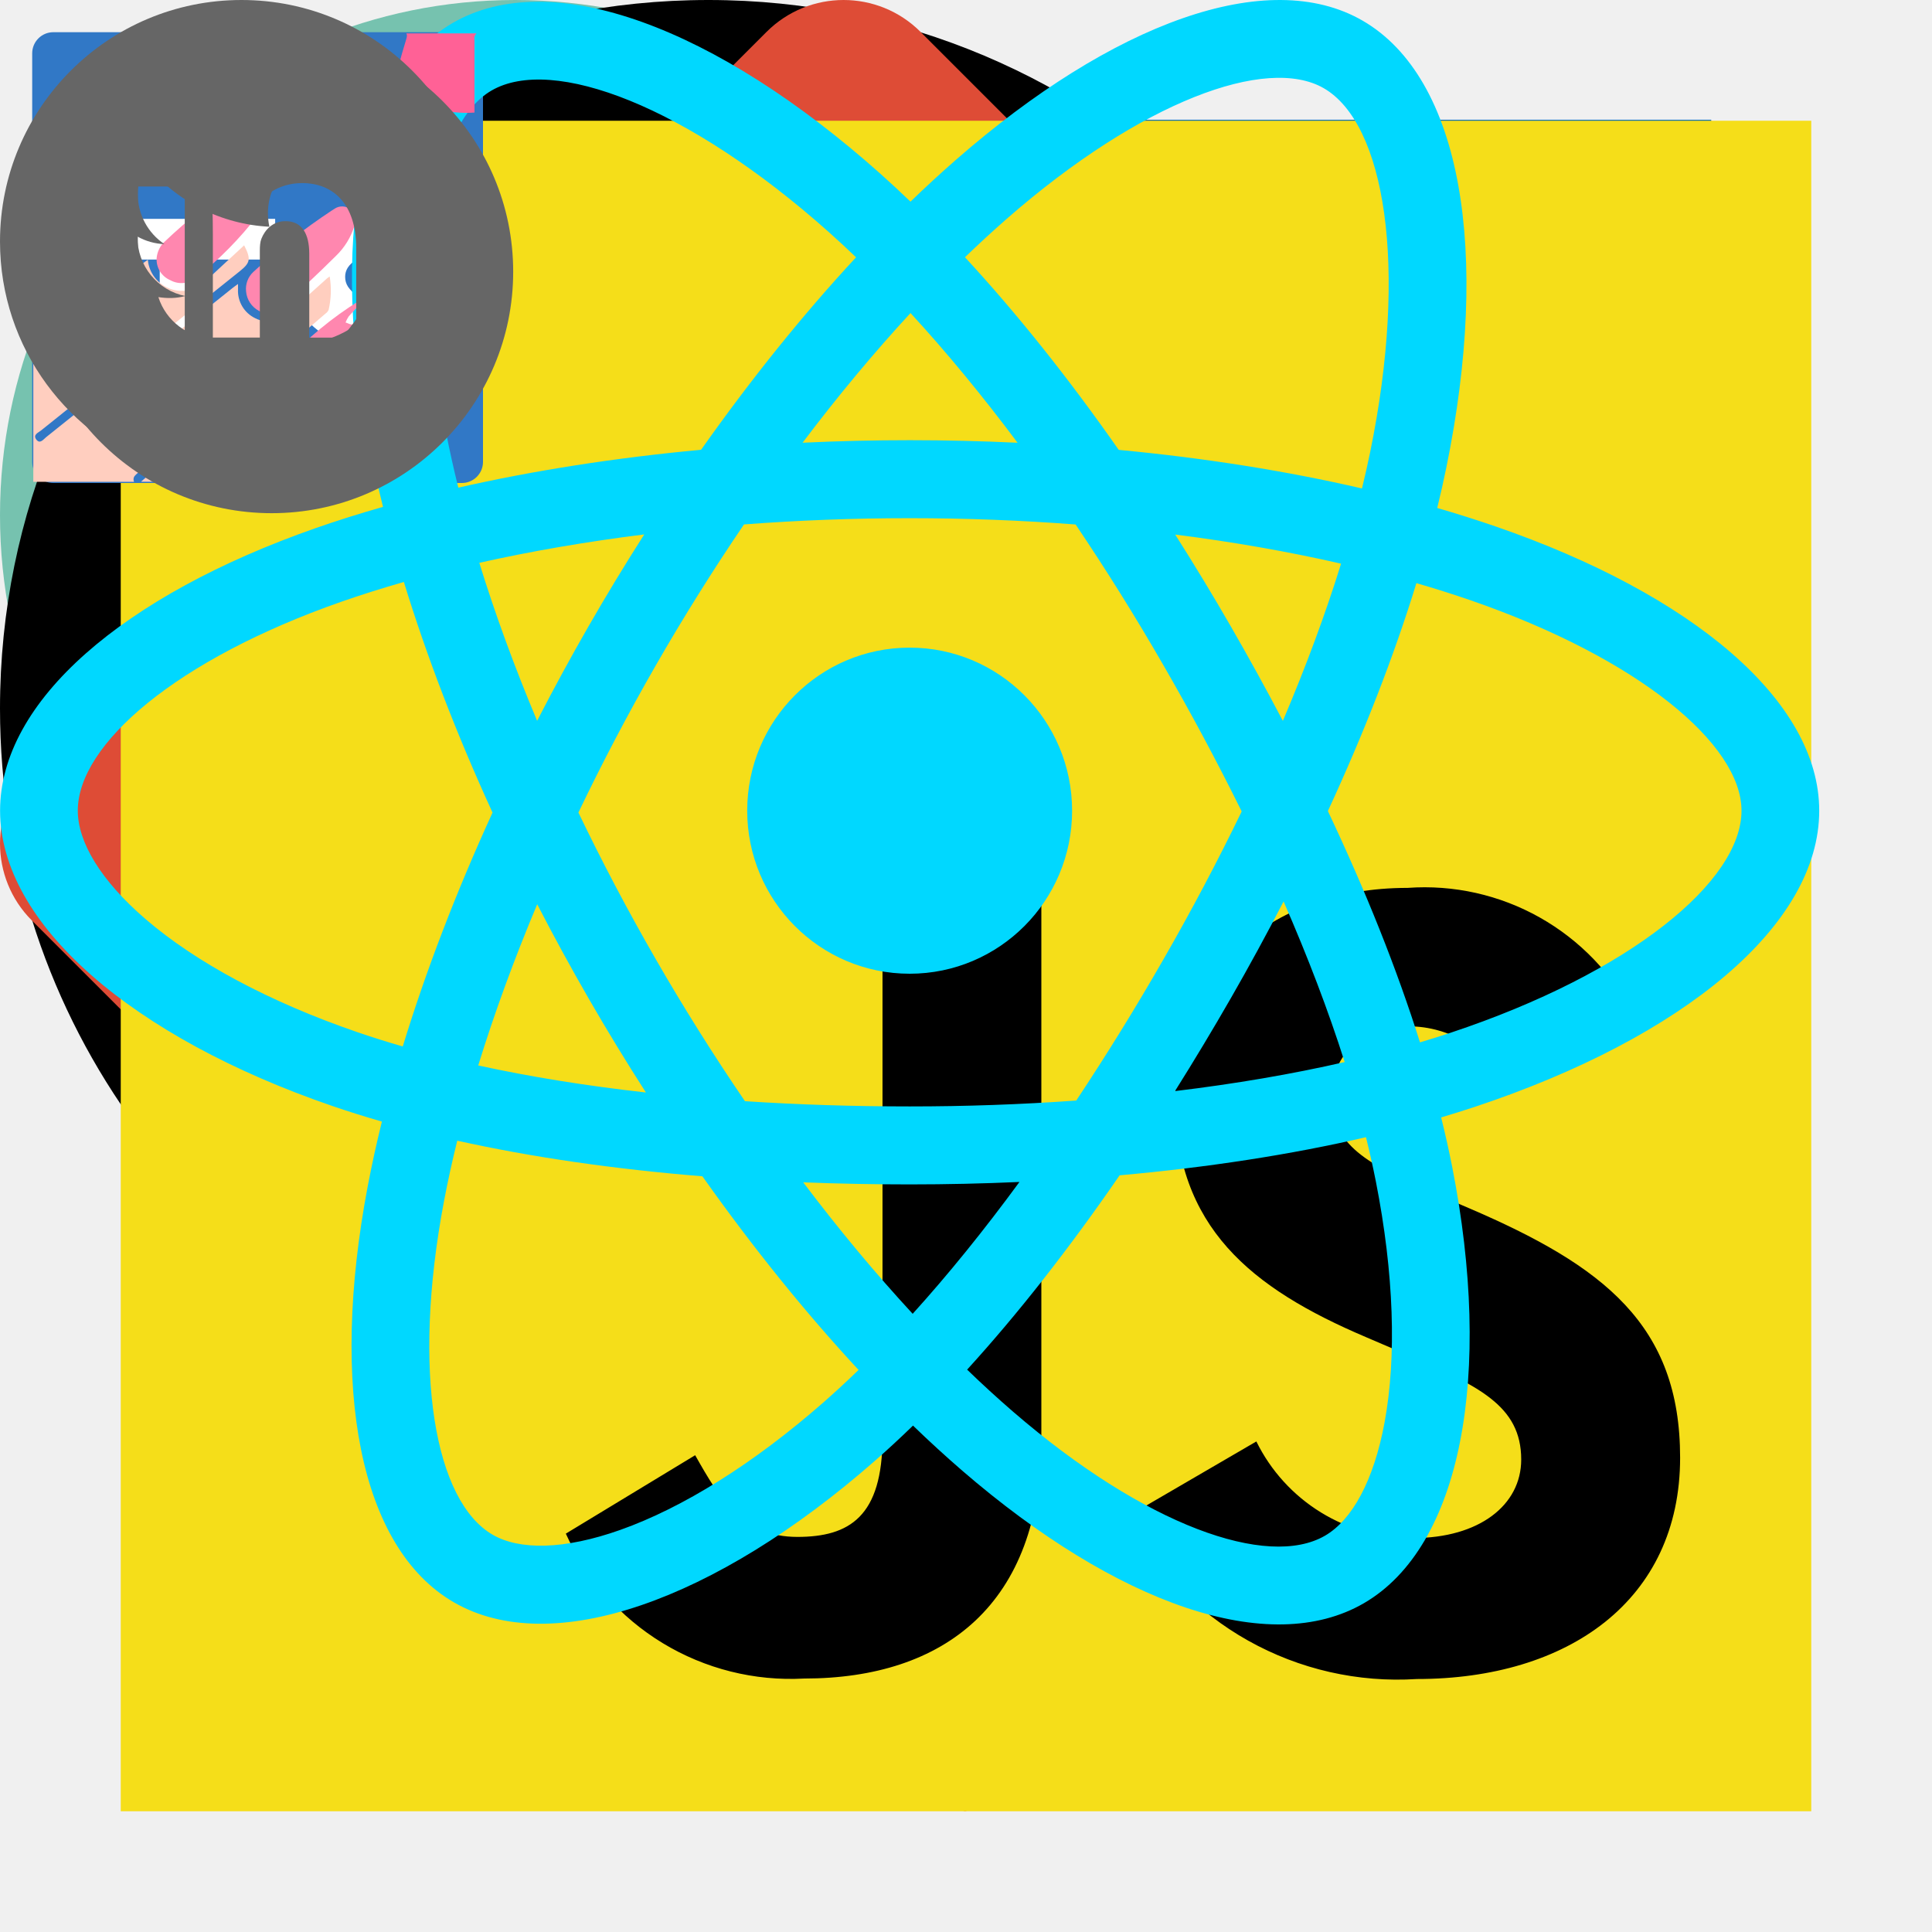
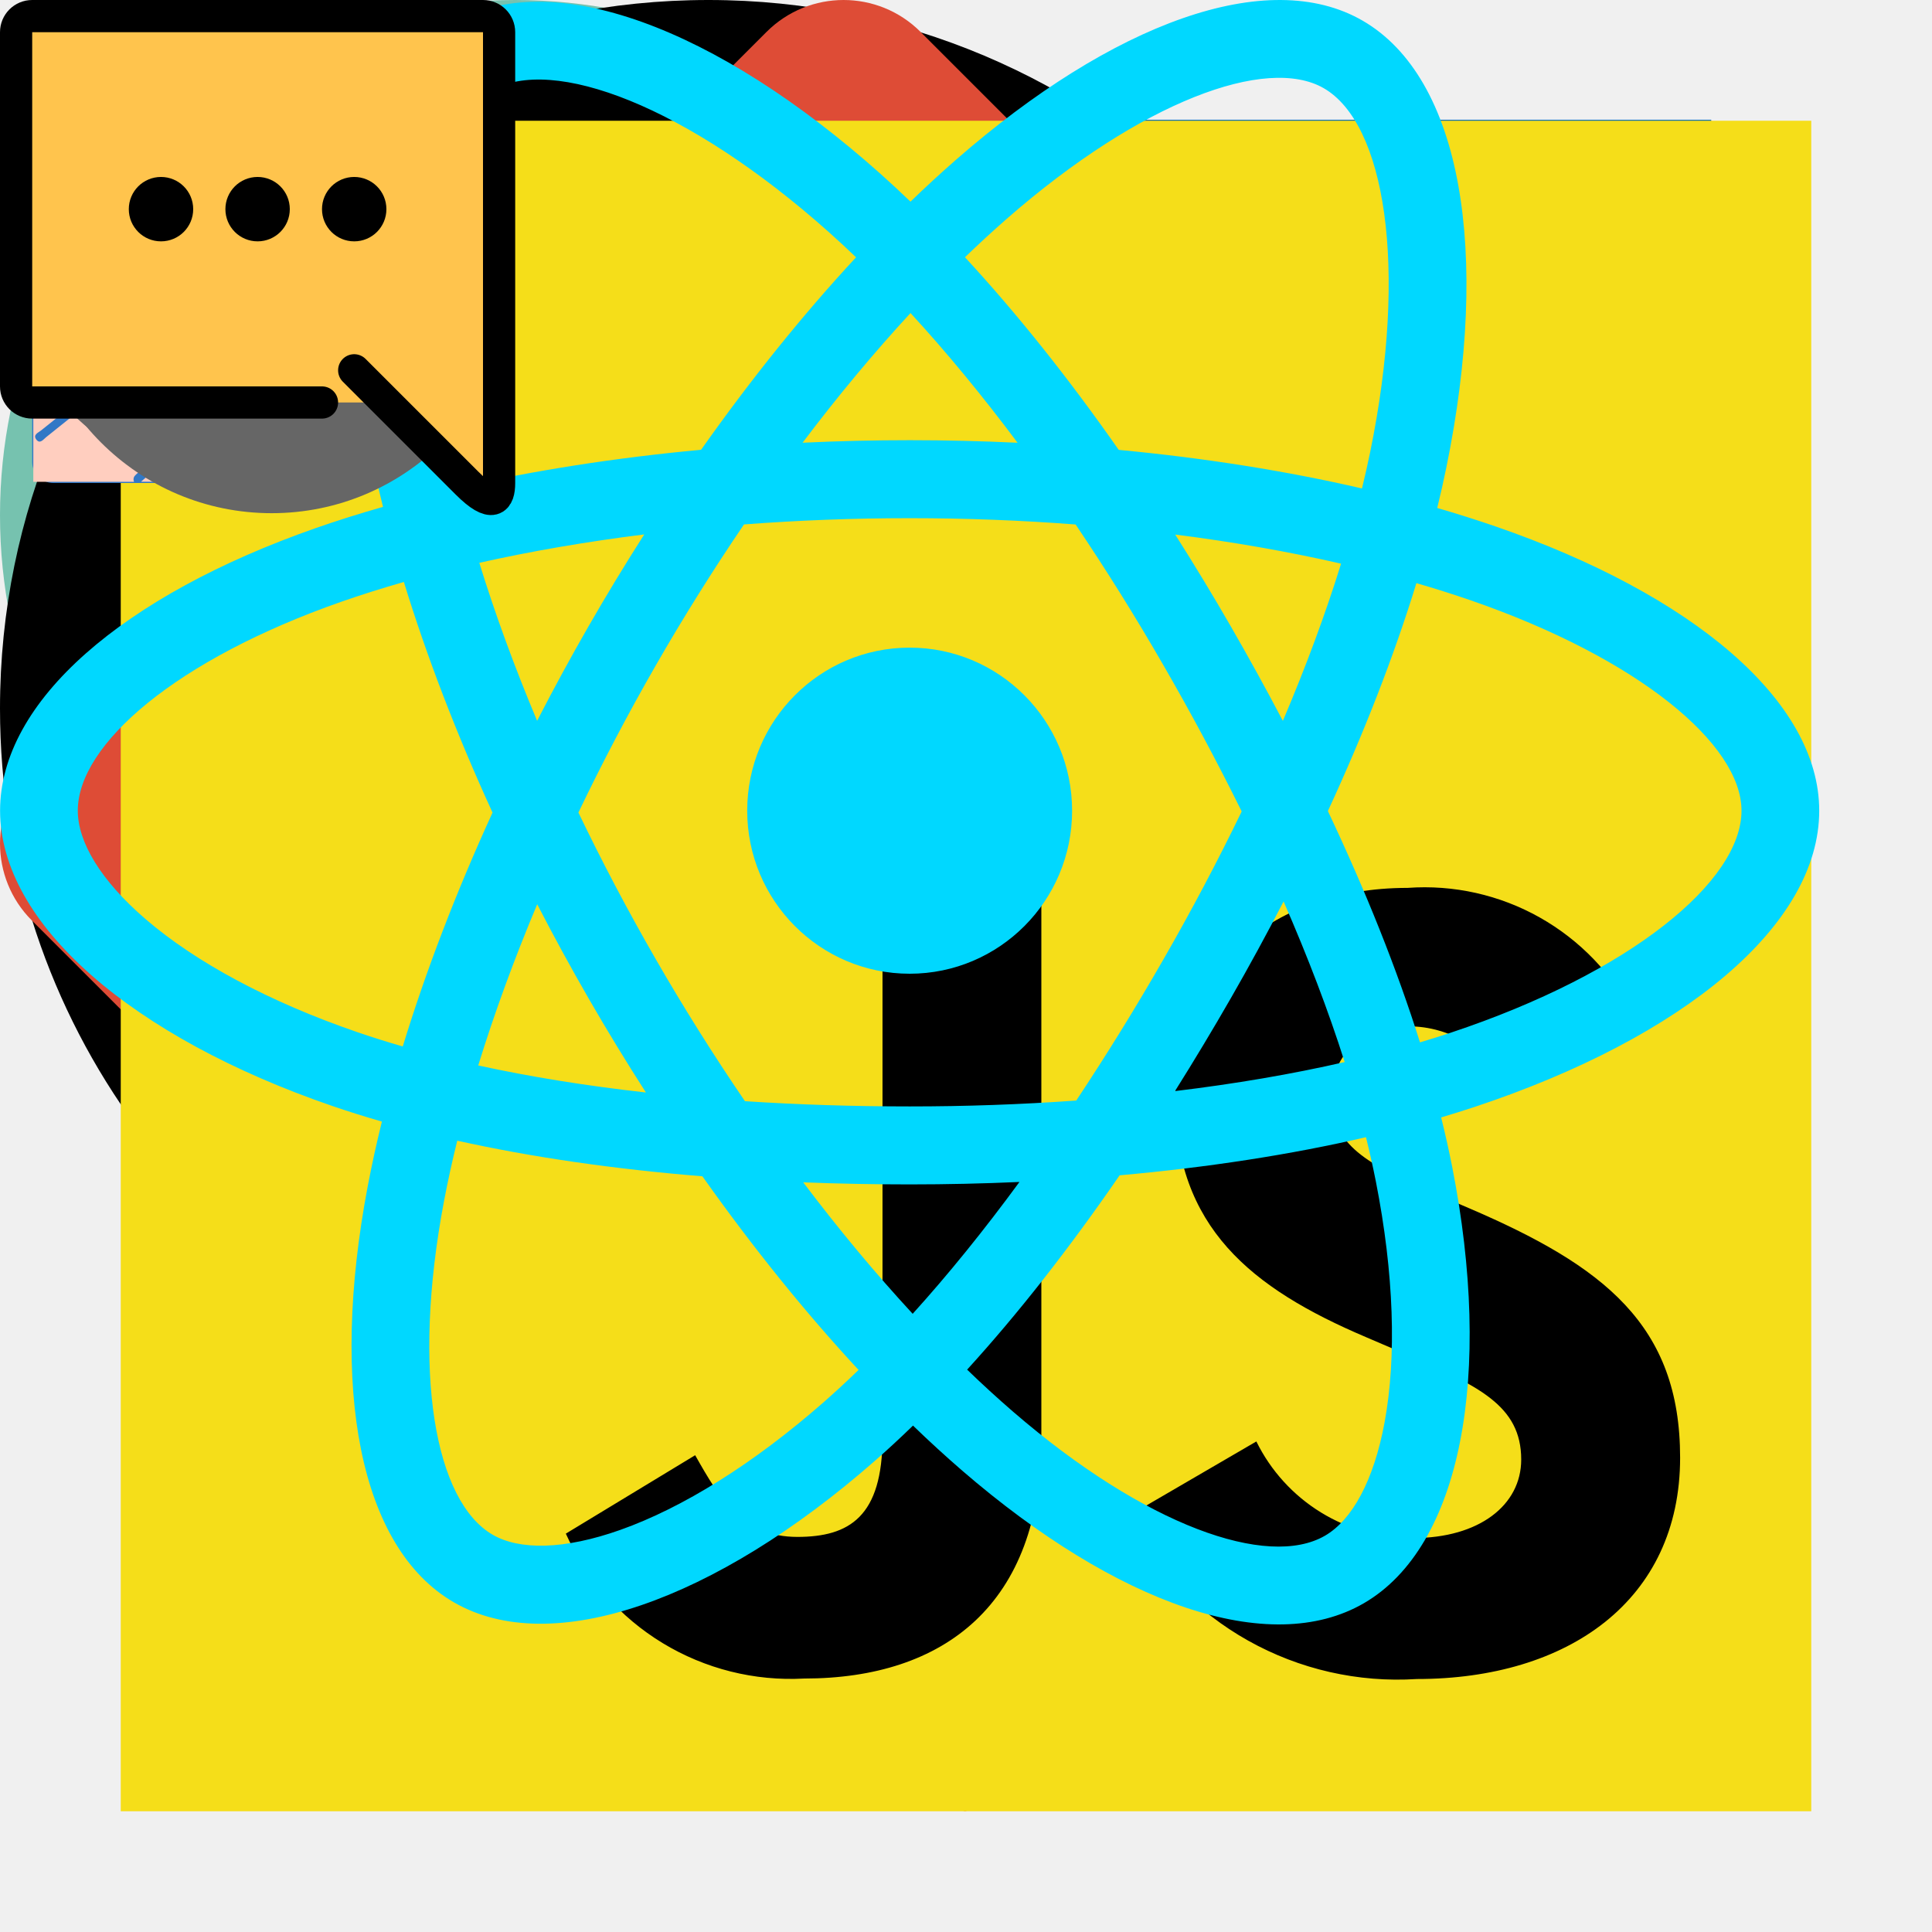
<svg xmlns="http://www.w3.org/2000/svg" width="120" height="120" viewBox="0 0 120 120" fill="none">
  <g id="logoSvg">
    <style type="text/css">
            .st0{fill:#76C2AF;}
            .st1{opacity:0.2;}
            .st2{fill:#231F20;}
            .st3{fill:#FFFFFF;}
            .st4{fill:#E0E0D1;}
            .st5{fill:#4F5D73;}
        </style>
    <g id="Layer_1">
      <g>
        <circle class="st0" cx="32" cy="32" r="32" />
      </g>
      <g class="st1">
        <path class="st2" d="M44,52c0,1.1-0.9,2-2,2H22c-1.1,0-2-0.9-2-2l0,0c0-1.1,0.9-2,2-2h20C43.1,50,44,50.9,44,52L44,52z" />
      </g>
      <g>
        <path class="st3" d="M44,50c0,1.1-0.9,2-2,2H22c-1.1,0-2-0.9-2-2l0,0c0-1.1,0.9-2,2-2h20C43.1,48,44,48.9,44,50L44,50z" />
      </g>
      <g>
        <path class="st4" d="M37,42c0,0-1,6,3,6c0,0-20,0-16,0s3-6,3-6H37z" />
      </g>
      <g class="st1">
        <g>
          <path class="st2" d="M52,40c0,2.2-1.8,4-4,4H16c-2.2,0-4-1.8-4-4V18c0-2.2,1.8-4,4-4h32c2.2,0,4,1.8,4,4V40z" />
        </g>
      </g>
      <g>
        <g>
          <path class="st5" d="M16,40.5c-1.4,0-2.5-1.1-2.5-2.5V16c0-1.4,1.1-2.5,2.5-2.5h32c1.4,0,2.5,1.1,2.5,2.5v22     c0,1.4-1.1,2.5-2.5,2.5H16z" />
        </g>
        <g>
          <path class="st3" d="M48,15c0.6,0,1,0.4,1,1v22c0,0.6-0.4,1-1,1H16c-0.6,0-1-0.4-1-1V16c0-0.6,0.4-1,1-1H48 M48,12H16     c-2.2,0-4,1.8-4,4v22c0,2.2,1.8,4,4,4h32c2.2,0,4-1.8,4-4V16C52,13.8,50.2,12,48,12L48,12z" />
        </g>
      </g>
      <g class="st1">
        <polygon class="st3" points="50,39.9 50,13.9 26.2,13.9 41.2,39.9   " />
      </g>
    </g>
    <g id="Layer_2">
        </g>
  </g>
  <g id="htmlSvg">
    <path d="M22.132 102.004L13.706 7.5H106.294L97.856 101.989L59.944 112.5L22.132 102.004Z" fill="#E44F26" />
    <path d="M60 104.468L90.638 95.974L97.845 15.229H60V104.468Z" fill="#F1662A" />
    <path d="M60 50.276H44.663L43.605 38.407H60V26.816H30.938L31.215 29.929L34.061 61.867H60V50.276ZM60 80.377L59.947 80.392L47.04 76.909L46.215 67.665H34.579L36.203 85.86L59.947 92.453L60 92.438V80.377Z" fill="#EBEBEB" />
    <path d="M59.959 50.276V61.867H74.231L72.889 76.901L59.959 80.389V92.449L83.723 85.86L83.895 83.903L86.618 53.389L86.903 50.276H59.959ZM59.959 26.816V38.407H87.957L88.189 35.805L88.718 29.929L88.995 26.816H59.959Z" fill="white" />
  </g>
  <g id="cssSvg">
    <path d="M22.133 101.154L13.71 7.438H106.29L97.856 101.139L59.944 111.562L22.133 101.154Z" fill="#1572B6" />
    <path d="M60 103.597L90.638 95.174L97.845 15.102H60V103.597Z" fill="#33A9DC" />
    <path d="M60 49.054H75.338L76.395 37.284H60V25.79H89.062L88.785 28.872L85.939 60.549H60V49.054Z" fill="white" />
    <path d="M60.071 78.904L60.019 78.919L47.111 75.461L46.286 66.294H34.65L36.274 84.341L60.015 90.879L60.071 90.864V78.904Z" fill="#EBEBEB" />
    <path d="M74.351 60.062L72.956 75.453L60.03 78.912V90.871L83.79 84.341L83.966 82.4L85.98 60.062H74.351Z" fill="white" />
    <path d="M60.041 25.79V37.284H32.044L31.811 34.7L31.282 28.872L31.005 25.79H60.041ZM60 49.054V60.549H47.254L47.021 57.964L46.496 52.137L46.219 49.054H60Z" fill="#EBEBEB" />
  </g>
  <g id="githubSvg">
    <path fill-rule="evenodd" clip-rule="evenodd" d="M44 0C19.69 0 0 19.69 0 44C0 63.47 12.595 79.915 30.085 85.745C32.285 86.13 33.11 84.81 33.11 83.655C33.11 82.61 33.055 79.145 33.055 75.46C22 77.495 19.14 72.765 18.26 70.29C17.765 69.025 15.62 65.12 13.75 64.075C12.21 63.25 10.01 61.215 13.695 61.16C17.16 61.105 19.635 64.35 20.46 65.67C24.42 72.325 30.745 70.455 33.275 69.3C33.66 66.44 34.815 64.515 36.08 63.415C26.29 62.315 16.06 58.52 16.06 41.69C16.06 36.905 17.765 32.945 20.57 29.865C20.13 28.765 18.59 24.255 21.01 18.205C21.01 18.205 24.695 17.05 33.11 22.715C36.63 21.725 40.37 21.23 44.11 21.23C47.85 21.23 51.59 21.725 55.11 22.715C63.525 16.995 67.21 18.205 67.21 18.205C69.63 24.255 68.09 28.765 67.65 29.865C70.455 32.945 72.16 36.85 72.16 41.69C72.16 58.575 61.875 62.315 52.085 63.415C53.68 64.79 55.055 67.43 55.055 71.555C55.055 77.44 55 82.17 55 83.655C55 84.81 55.825 86.185 58.025 85.745C66.76 82.796 74.35 77.182 79.727 69.694C85.104 62.205 87.997 53.219 88 44C88 19.69 68.31 0 44 0Z" fill="black" />
  </g>
  <g id="gitSvg">
    <g clip-path="url(#clip0_2_5685)">
      <path d="M103.02 47.822L57.176 1.98C54.537 -0.66 50.255 -0.66 47.613 1.98L38.094 11.5L50.17 23.576C52.976 22.628 56.194 23.264 58.431 25.501C60.679 27.753 61.311 30.998 60.339 33.813L71.978 45.452C74.793 44.482 78.042 45.109 80.291 47.362C83.434 50.504 83.434 55.596 80.291 58.74C77.147 61.884 72.055 61.884 68.909 58.74C66.545 56.373 65.961 52.901 67.158 49.989L56.305 39.135L56.303 67.697C57.09 68.086 57.809 68.6 58.431 69.219C61.574 72.361 61.574 77.453 58.431 80.6C55.287 83.742 50.193 83.742 47.053 80.6C43.91 77.453 43.91 72.361 47.053 69.219C47.807 68.466 48.702 67.869 49.687 67.463V38.635C48.7 38.232 47.805 37.635 47.053 36.879C44.672 34.501 44.1 31.007 45.32 28.083L33.415 16.177L1.981 47.61C-0.66 50.252 -0.66 54.535 1.981 57.175L47.826 103.018C50.465 105.658 54.746 105.658 57.389 103.018L103.019 57.388C105.66 54.747 105.66 50.462 103.019 47.822" fill="#DE4C36" />
    </g>
    <defs>
      <clipPath id="clip0_2_5685">
        <rect width="105" height="105" fill="white" />
      </clipPath>
    </defs>
  </g>
  <g id="jsSvg">
    <path d="M7.5 7.5H112.5V112.5H7.5V7.5Z" fill="#F5DE19" />
    <path d="M78.034 89.531C78.928 91.349 80.318 92.876 82.043 93.938C83.768 94.999 85.758 95.552 87.784 95.531C91.871 95.531 94.485 93.487 94.485 90.656C94.485 87.281 91.8 86.074 87.3 84.105L84.832 83.047C77.707 80.014 72.983 76.215 72.983 68.183C72.983 60.784 78.608 55.148 87.431 55.148C90.288 54.941 93.142 55.581 95.637 56.986C98.132 58.391 100.159 60.499 101.464 63.049L93.75 67.98C93.248 66.716 92.373 65.635 91.242 64.879C90.111 64.124 88.776 63.73 87.416 63.75C86.823 63.691 86.224 63.755 85.657 63.94C85.09 64.125 84.567 64.427 84.123 64.824C83.679 65.222 83.323 65.709 83.077 66.252C82.831 66.795 82.701 67.384 82.695 67.98C82.695 70.939 84.529 72.139 88.763 73.98L91.23 75.037C99.615 78.634 104.355 82.297 104.355 90.536C104.355 99.42 97.376 104.287 88.005 104.287C84.354 104.52 80.713 103.691 77.522 101.901C74.332 100.11 71.727 97.434 70.024 94.196L78.034 89.531ZM43.178 90.386C44.726 93.135 46.136 95.46 49.526 95.46C52.766 95.46 54.814 94.192 54.814 89.261V55.71H64.68V89.392C64.68 99.608 58.68 104.257 49.946 104.257C46.859 104.426 43.793 103.657 41.151 102.051C38.51 100.444 36.416 98.076 35.145 95.257L43.178 90.386Z" fill="black" />
  </g>
  <g id="typeScriptSvg">
    <rect x="2" y="2" width="28" height="28" rx="1.312" style="fill:#3178c6" />
    <path d="M18.245,23.759v3.068a6.492,6.492,0,0,0,1.764.575,11.56,11.56,0,0,0,2.146.192,9.968,9.968,0,0,0,2.088-.211,5.11,5.11,0,0,0,1.735-.7,3.542,3.542,0,0,0,1.181-1.266,4.469,4.469,0,0,0,.186-3.394,3.409,3.409,0,0,0-.717-1.117,5.236,5.236,0,0,0-1.123-.877,12.027,12.027,0,0,0-1.477-.734q-.6-.249-1.08-.484a5.5,5.5,0,0,1-.813-.479,2.089,2.089,0,0,1-.516-.518,1.091,1.091,0,0,1-.181-.618,1.039,1.039,0,0,1,.162-.571,1.4,1.4,0,0,1,.459-.436,2.439,2.439,0,0,1,.726-.283,4.211,4.211,0,0,1,.956-.1,5.942,5.942,0,0,1,.808.058,6.292,6.292,0,0,1,.856.177,5.994,5.994,0,0,1,.836.3,4.657,4.657,0,0,1,.751.422V13.9a7.509,7.509,0,0,0-1.525-.4,12.426,12.426,0,0,0-1.9-.129,8.767,8.767,0,0,0-2.064.235,5.239,5.239,0,0,0-1.716.733,3.655,3.655,0,0,0-1.171,1.271,3.731,3.731,0,0,0-.431,1.845,3.588,3.588,0,0,0,.789,2.34,6,6,0,0,0,2.395,1.639q.63.26,1.175.509a6.458,6.458,0,0,1,.942.517,2.463,2.463,0,0,1,.626.585,1.2,1.2,0,0,1,.23.719,1.1,1.1,0,0,1-.144.552,1.269,1.269,0,0,1-.435.441,2.381,2.381,0,0,1-.726.292,4.377,4.377,0,0,1-1.018.105,5.773,5.773,0,0,1-1.969-.35A5.874,5.874,0,0,1,18.245,23.759Zm-5.154-7.638h4V13.594H5.938v2.527H9.92V27.375h3.171Z" style="fill:#ffffff;fill-rule:evenodd" />
  </g>
  <g id="reactSvg">
    <g clip-path="url(#clip0_2_5687)">
      <path d="M92.906 32.703C91.703 32.289 90.49 31.905 89.269 31.552C89.474 30.711 89.663 29.879 89.83 29.062C92.584 15.648 90.784 4.842 84.636 1.284C78.742 -2.127 69.102 1.429 59.366 9.933C58.406 10.773 57.468 11.637 56.552 12.524C55.939 11.934 55.315 11.356 54.68 10.789C44.477 1.696 34.249 -2.136 28.108 1.432C22.219 4.854 20.475 15.013 22.954 27.725C23.2 28.984 23.479 30.237 23.789 31.482C22.341 31.895 20.944 32.334 19.607 32.802C7.644 36.988 0.005 43.548 0.005 50.353C0.005 57.381 8.206 64.43 20.666 68.704C21.676 69.049 22.695 69.369 23.721 69.663C23.387 71.004 23.092 72.354 22.834 73.711C20.471 86.204 22.316 96.122 28.189 99.522C34.255 103.033 44.437 99.425 54.35 90.727C55.154 90.02 55.941 89.293 56.708 88.546C57.7 89.507 58.719 90.439 59.763 91.343C69.366 99.636 78.85 102.985 84.718 99.576C90.778 96.055 92.748 85.4 90.191 72.436C89.989 71.42 89.763 70.409 89.513 69.405C90.228 69.192 90.93 68.973 91.614 68.746C104.567 64.438 112.995 57.475 112.995 50.353C112.995 43.523 105.109 36.919 92.906 32.703ZM90.096 64.147C89.478 64.353 88.844 64.55 88.198 64.743C86.768 60.2 84.838 55.368 82.477 50.376C84.73 45.504 86.586 40.734 87.976 36.22C89.132 36.556 90.253 36.91 91.335 37.283C101.791 40.896 108.168 46.237 108.168 50.353C108.168 54.737 101.28 60.428 90.096 64.147ZM85.456 73.376C86.586 79.109 86.748 84.292 85.999 88.344C85.326 91.984 83.973 94.412 82.299 95.384C78.738 97.453 71.123 94.764 62.911 87.671C61.94 86.831 60.993 85.963 60.07 85.07C63.254 81.576 66.436 77.513 69.541 73.001C75.004 72.514 80.164 71.719 84.844 70.633C85.069 71.543 85.273 72.457 85.456 73.376ZM38.526 95.026C35.047 96.259 32.276 96.295 30.601 95.325C27.037 93.262 25.555 85.298 27.576 74.615C27.816 73.353 28.091 72.097 28.401 70.85C33.029 71.878 38.152 72.617 43.627 73.062C46.754 77.478 50.028 81.536 53.327 85.089C52.626 85.77 51.908 86.434 51.174 87.079C46.79 90.925 42.397 93.654 38.526 95.026ZM22.228 64.12C16.718 62.23 12.168 59.774 9.049 57.093C6.246 54.685 4.832 52.293 4.832 50.353C4.832 46.223 10.966 40.956 21.196 37.377C22.438 36.943 23.737 36.533 25.085 36.148C26.5 40.764 28.354 45.59 30.592 50.471C28.325 55.423 26.444 60.327 25.016 64.997C24.08 64.728 23.15 64.436 22.228 64.12ZM27.691 26.795C25.567 15.903 26.978 7.687 30.527 5.625C34.307 3.429 42.665 6.56 51.475 14.412C52.05 14.925 52.615 15.448 53.171 15.982C49.888 19.52 46.644 23.548 43.545 27.937C38.231 28.431 33.144 29.225 28.468 30.289C28.18 29.131 27.921 27.966 27.691 26.795V26.795ZM76.43 38.874C75.325 36.959 74.18 35.068 72.994 33.202C76.599 33.66 80.053 34.267 83.297 35.01C82.323 38.142 81.109 41.417 79.681 44.775C78.636 42.787 77.553 40.819 76.43 38.874ZM56.554 19.444C58.781 21.865 61.01 24.568 63.203 27.5C58.755 27.289 54.298 27.289 49.849 27.498C52.044 24.592 54.293 21.893 56.554 19.444ZM36.551 38.907C35.442 40.837 34.379 42.792 33.361 44.771C31.956 41.425 30.753 38.136 29.771 34.958C32.995 34.235 36.433 33.643 40.015 33.194C38.816 35.07 37.661 36.975 36.551 38.907V38.907ZM40.118 67.857C36.417 67.442 32.927 66.881 29.704 66.177C30.702 62.943 31.931 59.583 33.367 56.165C34.389 58.146 35.457 60.103 36.57 62.033C37.715 64.018 38.9 65.961 40.118 67.857ZM56.688 81.603C54.4 79.126 52.118 76.385 49.889 73.437C52.053 73.522 54.258 73.566 56.5 73.566C58.803 73.566 61.08 73.514 63.32 73.414C61.12 76.415 58.899 79.159 56.688 81.603ZM79.726 55.991C81.237 59.446 82.509 62.788 83.52 65.967C80.244 66.717 76.707 67.321 72.98 67.77C74.174 65.87 75.331 63.946 76.449 62C77.586 60.021 78.678 58.018 79.726 55.991ZM72.268 59.579C70.556 62.563 68.749 65.491 66.847 68.357C63.404 68.602 59.952 68.723 56.5 68.722C52.984 68.722 49.563 68.612 46.27 68.397C44.319 65.538 42.477 62.605 40.747 59.606H40.748C39.026 56.623 37.418 53.575 35.926 50.468C37.414 47.362 39.017 44.312 40.733 41.327L40.733 41.327C42.448 38.341 44.275 35.421 46.211 32.573C49.571 32.318 53.017 32.185 56.499 32.185H56.5C59.998 32.185 63.448 32.319 66.808 32.577C68.724 35.419 70.54 38.33 72.252 41.301C73.974 44.28 75.598 47.315 77.123 50.4C75.614 53.517 73.994 56.578 72.268 59.579ZM82.225 5.481C86.009 7.671 87.48 16.502 85.103 28.084C84.951 28.823 84.781 29.576 84.595 30.339C79.907 29.253 74.817 28.445 69.487 27.943C66.383 23.506 63.166 19.472 59.936 15.979C60.782 15.16 61.649 14.363 62.535 13.587C70.877 6.301 78.673 3.425 82.225 5.481ZM56.5 40.226C62.072 40.226 66.59 44.76 66.59 50.353C66.59 55.946 62.072 60.48 56.5 60.48C50.928 60.48 46.41 55.946 46.41 50.353C46.41 44.76 50.928 40.226 56.5 40.226Z" fill="#00D8FF" />
    </g>
    <defs>
      <clipPath id="clip0_2_5687">
        <rect width="113" height="101" fill="white" />
      </clipPath>
    </defs>
  </g>
  <g id="styledComponentsSvg">
    <path d="m18.05 29.6c.042-.095.148-.161.225-.241 1.175-1.232 2.36-2.453 3.519-3.7a3.2 3.2 0 0 0 1.014-2.659 5.925 5.925 0 0 0 -.143-.624c-.316.3-.61.573-.906.848-.46.428-.918.858-1.382 1.281a1.931 1.931 0 0 1 -2.148.419 1.973 1.973 0 0 1 -1.29-1.75 1.04 1.04 0 0 0 -.043-.146c-.353.3-.691.576-1.026.86l-6.963 5.9c-.048.041-.1.092-.145.132h9.283l-.014-.009c-.05-.035-.024-.219.019-.311z" fill="#ffcebf" />
    <path d="m8.337 29.6a1.239 1.239 0 0 1 .295-.276l9.636-8.175q.986-.837 1.963-1.683a.523.523 0 0 0 .182-.224 5.364 5.364 0 0 0 .065-2.069c-.1.07-.154.1-.2.149-.789.706-1.574 1.418-2.367 2.12a1.762 1.762 0 0 1 -2.048.329 1.889 1.889 0 0 1 -1.08-1.807c0-.085 0-.169 0-.324-.145.106-.251.177-.35.257q-5.785 4.632-11.568 9.257c-.174.139-.382.449-.61.148s.119-.425.294-.565q6.165-4.947 12.336-9.885c.67-.537.714-.762.278-1.615l-.26.244c-.713.663-1.434 1.317-2.136 1.991a2.121 2.121 0 0 1 -3.585-1.337c-.133.1-.248.173-.357.258l-6.1 4.728a1.485 1.485 0 0 1 -.356.258.446.446 0 0 1 -.3-.015v8.561h6.256a.365.365 0 0 1 .012-.325z" fill="#ffcebf" />
    <path d="m25.237 2.423c-.17.557-.335 1.115-.484 1.678a1.688 1.688 0 0 0 .9 2.09 7.122 7.122 0 0 0 3.818.8v-4.473a.73.73 0 0 1 .016-.294.666.666 0 0 1 .105-.149h-4.359c.067.078.044.215.004.348z" fill="#ff6196" />
    <g fill="#ff87af">
      <path d="m16.482 12.032a2.422 2.422 0 0 1 -.5 1.376 22.671 22.671 0 0 1 -3.726 3.792 1.442 1.442 0 0 1 -1.684.2 1.393 1.393 0 0 1 -.843-1.368 1.624 1.624 0 0 1 .417-.947 35.848 35.848 0 0 1 5.019-3.993.71.71 0 0 1 .829-.034 1.041 1.041 0 0 1 .488.974z" />
      <path d="m15.284 18.093a1.437 1.437 0 0 1 .448-1.2 38.336 38.336 0 0 1 4.87-3.813c.052-.033.1-.066.157-.1a.837.837 0 0 1 1.025.035.861.861 0 0 1 .242.979 4.39 4.39 0 0 1 -1.168 1.908c-1.105 1.1-2.252 2.164-3.4 3.22a1.124 1.124 0 0 1 -1.364.192 1.512 1.512 0 0 1 -.81-1.221z" />
      <path d="m22.5 18.754c-.28.3-.568.586-.837.893a1.89 1.89 0 0 0 -.2.38c.148.044.321.16.441.119.611-.205 1.207-.451 1.878-.71-.146.336-.256.646-.411.93a12.189 12.189 0 0 1 -2.371 2.872q-.532.513-1.105.981a1.484 1.484 0 0 1 -2.415-.92 1.1 1.1 0 0 1 .238-.813 22.187 22.187 0 0 1 4.623-3.823.193.193 0 0 1 .065-.013z" />
    </g>
    <path d="m24.794 14.771 1.711-7.6 1.2.281-.619 1.881c-.578 1.75-1.163 3.5-1.727 5.252-.11.324-.254.384-.565.186z" fill="#ff6196" />
    <path d="m22.862 19.241c.181-.691.361-1.33.513-1.976a4.468 4.468 0 0 1 .826-1.721c.243-.319.516-.192.795-.123.258.063.323.252.334.5a2.845 2.845 0 0 1 -.588 1.907 4.8 4.8 0 0 1 -1.88 1.413z" fill="#ff6196" />
    <path d="m29.993 2.894a3.623 3.623 0 0 0 -.017-.668.291.291 0 0 0 -.116-.151.381.381 0 0 0 -.152-.075c-.032-.006-.077.027-.12.074a.666.666 0 0 0 -.105.149.73.73 0 0 0 -.016.294v4.472a7.122 7.122 0 0 1 -3.818-.8 1.688 1.688 0 0 1 -.9-2.09c.149-.563.314-1.121.484-1.678.04-.133.063-.27 0-.348a.2.2 0 0 0 -.135-.064.3.3 0 0 0 -.182.064.434.434 0 0 0 -.171.19c-.2.6-.376 1.206-.529 1.818a2.148 2.148 0 0 0 -.046.737 2.339 2.339 0 0 0 1.542 2c.189.079.3.157.247.406-.073.316-.144.632-.216.949q-.735 3.222-1.462 6.447a.483.483 0 0 1 -.121.257 3.228 3.228 0 0 0 -.791.92 4.8 4.8 0 0 0 -.53 1.5.981.981 0 0 1 -.558.785c-.417.211-.8.484-1.263.768a12.639 12.639 0 0 0 -.018-1.671 1.062 1.062 0 0 1 .284-.96 4.75 4.75 0 0 0 1.258-2.194 1.294 1.294 0 0 0 -1.208-1.7 1.7 1.7 0 0 0 -.929.264c-.957.646-1.888 1.332-2.812 2.026-.547.412-1.062.868-1.592 1.3a.418.418 0 0 1 -.059-.081.842.842 0 0 0 -.059-.214c-.443-.684-.136-1.181.345-1.692a2.793 2.793 0 0 0 .772-1.951 1.568 1.568 0 0 0 -.327-1.026 1.459 1.459 0 0 0 -.438-.363 1.337 1.337 0 0 0 -1.517.162l-.279.2c-.637.456-1.282.9-1.895 1.388-.895.712-1.769 1.454-2.626 2.214-.4.353-.692.835-1.107 1.163-2.164 1.709-4.351 3.387-6.53 5.076a1.022 1.022 0 0 0 -.205.161.164.164 0 0 0 -.016.029c-.046.107-.085.284-.031.349a.141.141 0 0 0 .047.033.446.446 0 0 0 .3.015 1.485 1.485 0 0 0 .356-.258l6.1-4.728c.109-.085.224-.162.357-.258a2.121 2.121 0 0 0 3.585 1.337c.7-.674 1.423-1.328 2.136-1.991l.26-.244c.436.853.392 1.078-.278 1.615q-6.176 4.942-12.343 9.886c-.175.14-.521.267-.294.565s.436-.009.61-.148q5.786-4.621 11.564-9.254c.1-.08.205-.151.35-.257v.324a1.889 1.889 0 0 0 1.08 1.807 1.762 1.762 0 0 0 2.048-.329c.793-.7 1.578-1.414 2.367-2.12.05-.045.108-.079.2-.149a5.364 5.364 0 0 1 -.065 2.069.523.523 0 0 1 -.182.224q-.978.845-1.963 1.683l-9.632 8.176a1.239 1.239 0 0 0 -.295.276.365.365 0 0 0 -.012.321.376.376 0 0 0 .32.063.294.294 0 0 0 .116-.065c.05-.04.1-.091.145-.132l6.963-5.9c.335-.284.673-.564 1.026-.86a1.04 1.04 0 0 1 .043.146 1.973 1.973 0 0 0 1.29 1.75 1.931 1.931 0 0 0 2.148-.419c.464-.423.922-.853 1.382-1.281.3-.275.59-.551.906-.848a5.925 5.925 0 0 1 .143.624 3.2 3.2 0 0 1 -1.014 2.649c-1.159 1.248-2.344 2.469-3.519 3.7-.077.08-.183.146-.225.241s-.069.281-.019.321l.014.009a.573.573 0 0 0 .338.051.136.136 0 0 0 .081-.051c.028-.029.055-.065.082-.092.952-.984 1.909-1.963 2.854-2.954a13.982 13.982 0 0 0 1.074-1.223 3.411 3.411 0 0 0 .61-3.616.516.516 0 0 1 .074-.386c.065-.112.137-.221.211-.329a4.632 4.632 0 0 0 .587-1 7.547 7.547 0 0 1 1.339-2.4 2.792 2.792 0 0 0 .5-2.469.988.988 0 0 1 0-.489c.506-1.567 1.027-3.129 1.543-4.692q.347-1.05.69-2.094l.213-.647c.454 0 .882-.009 1.308 0 .354.01.462-.156.458-.5-.021-1.38-.013-2.759-.013-4.138zm-17.737 14.306a1.442 1.442 0 0 1 -1.684.2 1.393 1.393 0 0 1 -.843-1.368 1.624 1.624 0 0 1 .417-.947 35.848 35.848 0 0 1 5.019-3.993.852.852 0 0 1 .326-.14.656.656 0 0 1 .238 0 .763.763 0 0 1 .265.106 1.041 1.041 0 0 1 .488.975 2.422 2.422 0 0 1 -.5 1.376 22.671 22.671 0 0 1 -3.726 3.791zm5.2 1.929a1.124 1.124 0 0 1 -1.364.192 1.512 1.512 0 0 1 -.81-1.224 1.437 1.437 0 0 1 .448-1.2 38.336 38.336 0 0 1 4.87-3.813c.052-.033.1-.066.157-.1a.837.837 0 0 1 1.025.035.861.861 0 0 1 .242.979 4.39 4.39 0 0 1 -1.168 1.908c-1.103 1.102-2.25 2.163-3.398 3.219zm5.911 1.241a12.189 12.189 0 0 1 -2.367 2.868q-.532.513-1.105.981a1.484 1.484 0 0 1 -2.415-.92 1.1 1.1 0 0 1 .238-.813 22.187 22.187 0 0 1 4.623-3.823.193.193 0 0 1 .065-.013l.1.1c-.28.3-.568.586-.837.893a1.89 1.89 0 0 0 -.2.38c.148.044.321.16.441.119.483-.162.958-.35 1.467-.55l.411-.16c-.154.34-.264.65-.419.934zm1.373-2.535a4.363 4.363 0 0 1 -1.373 1.152q-.247.138-.507.258c.178-.681.356-1.312.507-1.95l.006-.026a4.468 4.468 0 0 1 .826-1.721c.243-.319.516-.192.795-.123.258.063.323.252.334.5a2.845 2.845 0 0 1 -.586 1.906zm2.34-8.5c-.578 1.75-1.163 3.5-1.727 5.252-.106.329-.25.389-.561.191l1.483-6.593.228-1.012 1.2.281c-.082.247-.161.49-.241.731z" />
  </g>
  <g id="linkedinSvg">
    <g clip-path="url(#clip0_2_5677)">
      <path d="M15 0.6C7.047 0.6 0.6 7.047 0.6 15C0.6 22.953 7.047 29.4 15 29.4C22.953 29.4 29.4 22.953 29.4 15C29.4 7.047 22.953 0.6 15 0.6ZM11.475 20.969H8.559V11.585H11.475V20.969ZM9.999 10.433C9.078 10.433 8.483 9.78 8.483 8.973C8.483 8.15 9.096 7.517 10.037 7.517C10.977 7.517 11.553 8.15 11.571 8.973C11.571 9.78 10.977 10.433 9.999 10.433ZM22.125 20.969H19.209V15.768C19.209 14.558 18.786 13.736 17.732 13.736C16.926 13.736 16.448 14.292 16.236 14.828C16.158 15.018 16.139 15.288 16.139 15.557V20.967H13.221V14.577C13.221 13.406 13.184 12.426 13.145 11.583H15.678L15.812 12.887H15.87C16.254 12.275 17.195 11.372 18.768 11.372C20.687 11.372 22.125 12.657 22.125 15.42V20.969Z" fill="#666666" />
    </g>
    <defs>
      <clipPath id="clip0_2_5677">
        <rect width="30" height="30" fill="white" />
      </clipPath>
    </defs>
  </g>
  <g id="twitterSvg">
    <path d="M16.875 1.875C8.592 1.875 1.875 8.592 1.875 16.875C1.875 25.159 8.592 31.875 16.875 31.875C25.159 31.875 31.875 25.159 31.875 16.875C31.875 8.592 25.159 1.875 16.875 1.875ZM24.084 13.182C24.094 13.339 24.094 13.503 24.094 13.664C24.094 18.579 20.35 24.241 13.51 24.241C11.401 24.241 9.445 23.628 7.798 22.574C8.099 22.607 8.387 22.62 8.695 22.62C10.436 22.62 12.037 22.031 13.312 21.034C11.679 21 10.306 19.929 9.837 18.455C10.41 18.539 10.925 18.539 11.514 18.388C10.673 18.218 9.917 17.761 9.374 17.095C8.832 16.43 8.536 15.597 8.538 14.739V14.692C9.03 14.97 9.609 15.141 10.215 15.164C9.706 14.825 9.288 14.364 8.999 13.825C8.71 13.285 8.558 12.682 8.558 12.07C8.558 11.377 8.739 10.744 9.064 10.195C9.997 11.345 11.163 12.285 12.484 12.955C13.805 13.624 15.252 14.009 16.731 14.083C16.205 11.555 18.094 9.509 20.364 9.509C21.435 9.509 22.4 9.958 23.079 10.681C23.92 10.523 24.723 10.209 25.44 9.787C25.162 10.647 24.579 11.374 23.806 11.833C24.556 11.752 25.279 11.545 25.949 11.253C25.443 11.997 24.81 12.656 24.084 13.182Z" fill="#666666" />
  </g>
  <g id="githubSvg">
    <path fill-rule="evenodd" clip-rule="evenodd" d="M15 0C6.713 0 0 6.713 0 15C0 21.637 4.294 27.244 10.256 29.231C11.006 29.363 11.287 28.913 11.287 28.519C11.287 28.163 11.269 26.981 11.269 25.725C7.5 26.419 6.525 24.806 6.225 23.962C6.056 23.531 5.325 22.2 4.688 21.844C4.162 21.562 3.413 20.869 4.669 20.85C5.85 20.831 6.694 21.938 6.975 22.387C8.325 24.656 10.481 24.019 11.344 23.625C11.475 22.65 11.869 21.994 12.3 21.619C8.963 21.244 5.475 19.95 5.475 14.213C5.475 12.581 6.056 11.231 7.013 10.181C6.862 9.806 6.338 8.269 7.162 6.206C7.162 6.206 8.419 5.812 11.287 7.744C12.488 7.406 13.762 7.237 15.037 7.237C16.312 7.237 17.587 7.406 18.788 7.744C21.656 5.794 22.913 6.206 22.913 6.206C23.738 8.269 23.212 9.806 23.062 10.181C24.019 11.231 24.6 12.562 24.6 14.213C24.6 19.969 21.094 21.244 17.756 21.619C18.3 22.087 18.769 22.988 18.769 24.394C18.769 26.4 18.75 28.012 18.75 28.519C18.75 28.913 19.031 29.381 19.781 29.231C22.759 28.226 25.346 26.312 27.18 23.759C29.013 21.206 29.999 18.143 30 15C30 6.713 23.288 0 15 0Z" fill="#666666" />
  </g>
+   <g id="blogSvg">
+     <g clip-path="url(#clip0_901_2831)">
+       <path d="M24 25H2C1.45 25 1 24.55 1 24V2C1 1.45 1.45 1 2 1H30C30.55 1 31 1.45 31 2V30C31 31 30.61 31.61 29 30L24 25Z" fill="#FFC44D" />
+       <path d="M22 11.99C22.55 11.99 23 12.44 23 12.99C23 13.54 22.55 13.99 22 13.99C21.45 13.99 21 13.54 21 12.99C21 12.44 21.45 11.99 22 11.99ZM16 12C16.55 12 17 12.45 17 13C17 13.55 16.55 14 16 14C15.45 14 15 13.55 15 13C15 12.45 15.45 12 16 12ZM10 12C10.55 12 11 12.45 11 13C11 13.55 10.55 14 10 14C9.45 14 9 13.55 9 13C9 12.45 9.45 12 10 12Z" fill="#FFE6EA" />
+       <path d="M22 23L29 30C30.609 31.609 31 31 31 30V2C31 1.447 30.553 1 30 1H2C1.447 1 1 1.447 1 2V24C1 24.553 1.447 25 2 25H20M17 12.991C17 12.438 16.553 11.991 16 11.991C15.447 11.991 15 12.438 15 12.991C15 13.544 15.447 13.991 16 13.991C16.553 13.991 17 13.544 17 12.991ZM23 12.991C23 12.438 22.553 11.991 22 11.991C21.447 11.991 21 12.438 21 12.991C21 13.544 21.447 13.991 22 13.991C22.553 13.991 23 13.544 23 12.991ZM11 12.991C11 12.438 10.553 11.991 10 11.991C9.447 11.991 9 12.438 9 12.991C9 13.544 9.447 13.991 10 13.991C10.553 13.991 11 13.544 11 12.991Z" stroke="#000000" stroke-width="2" stroke-linecap="round" stroke-linejoin="round" />
+     </g>
+     <defs>
+       <clipPath id="clip0_901_2831">
+         <rect width="32" height="32" fill="white" />
+       </clipPath>
+     </defs>
+   </g>
</svg>
